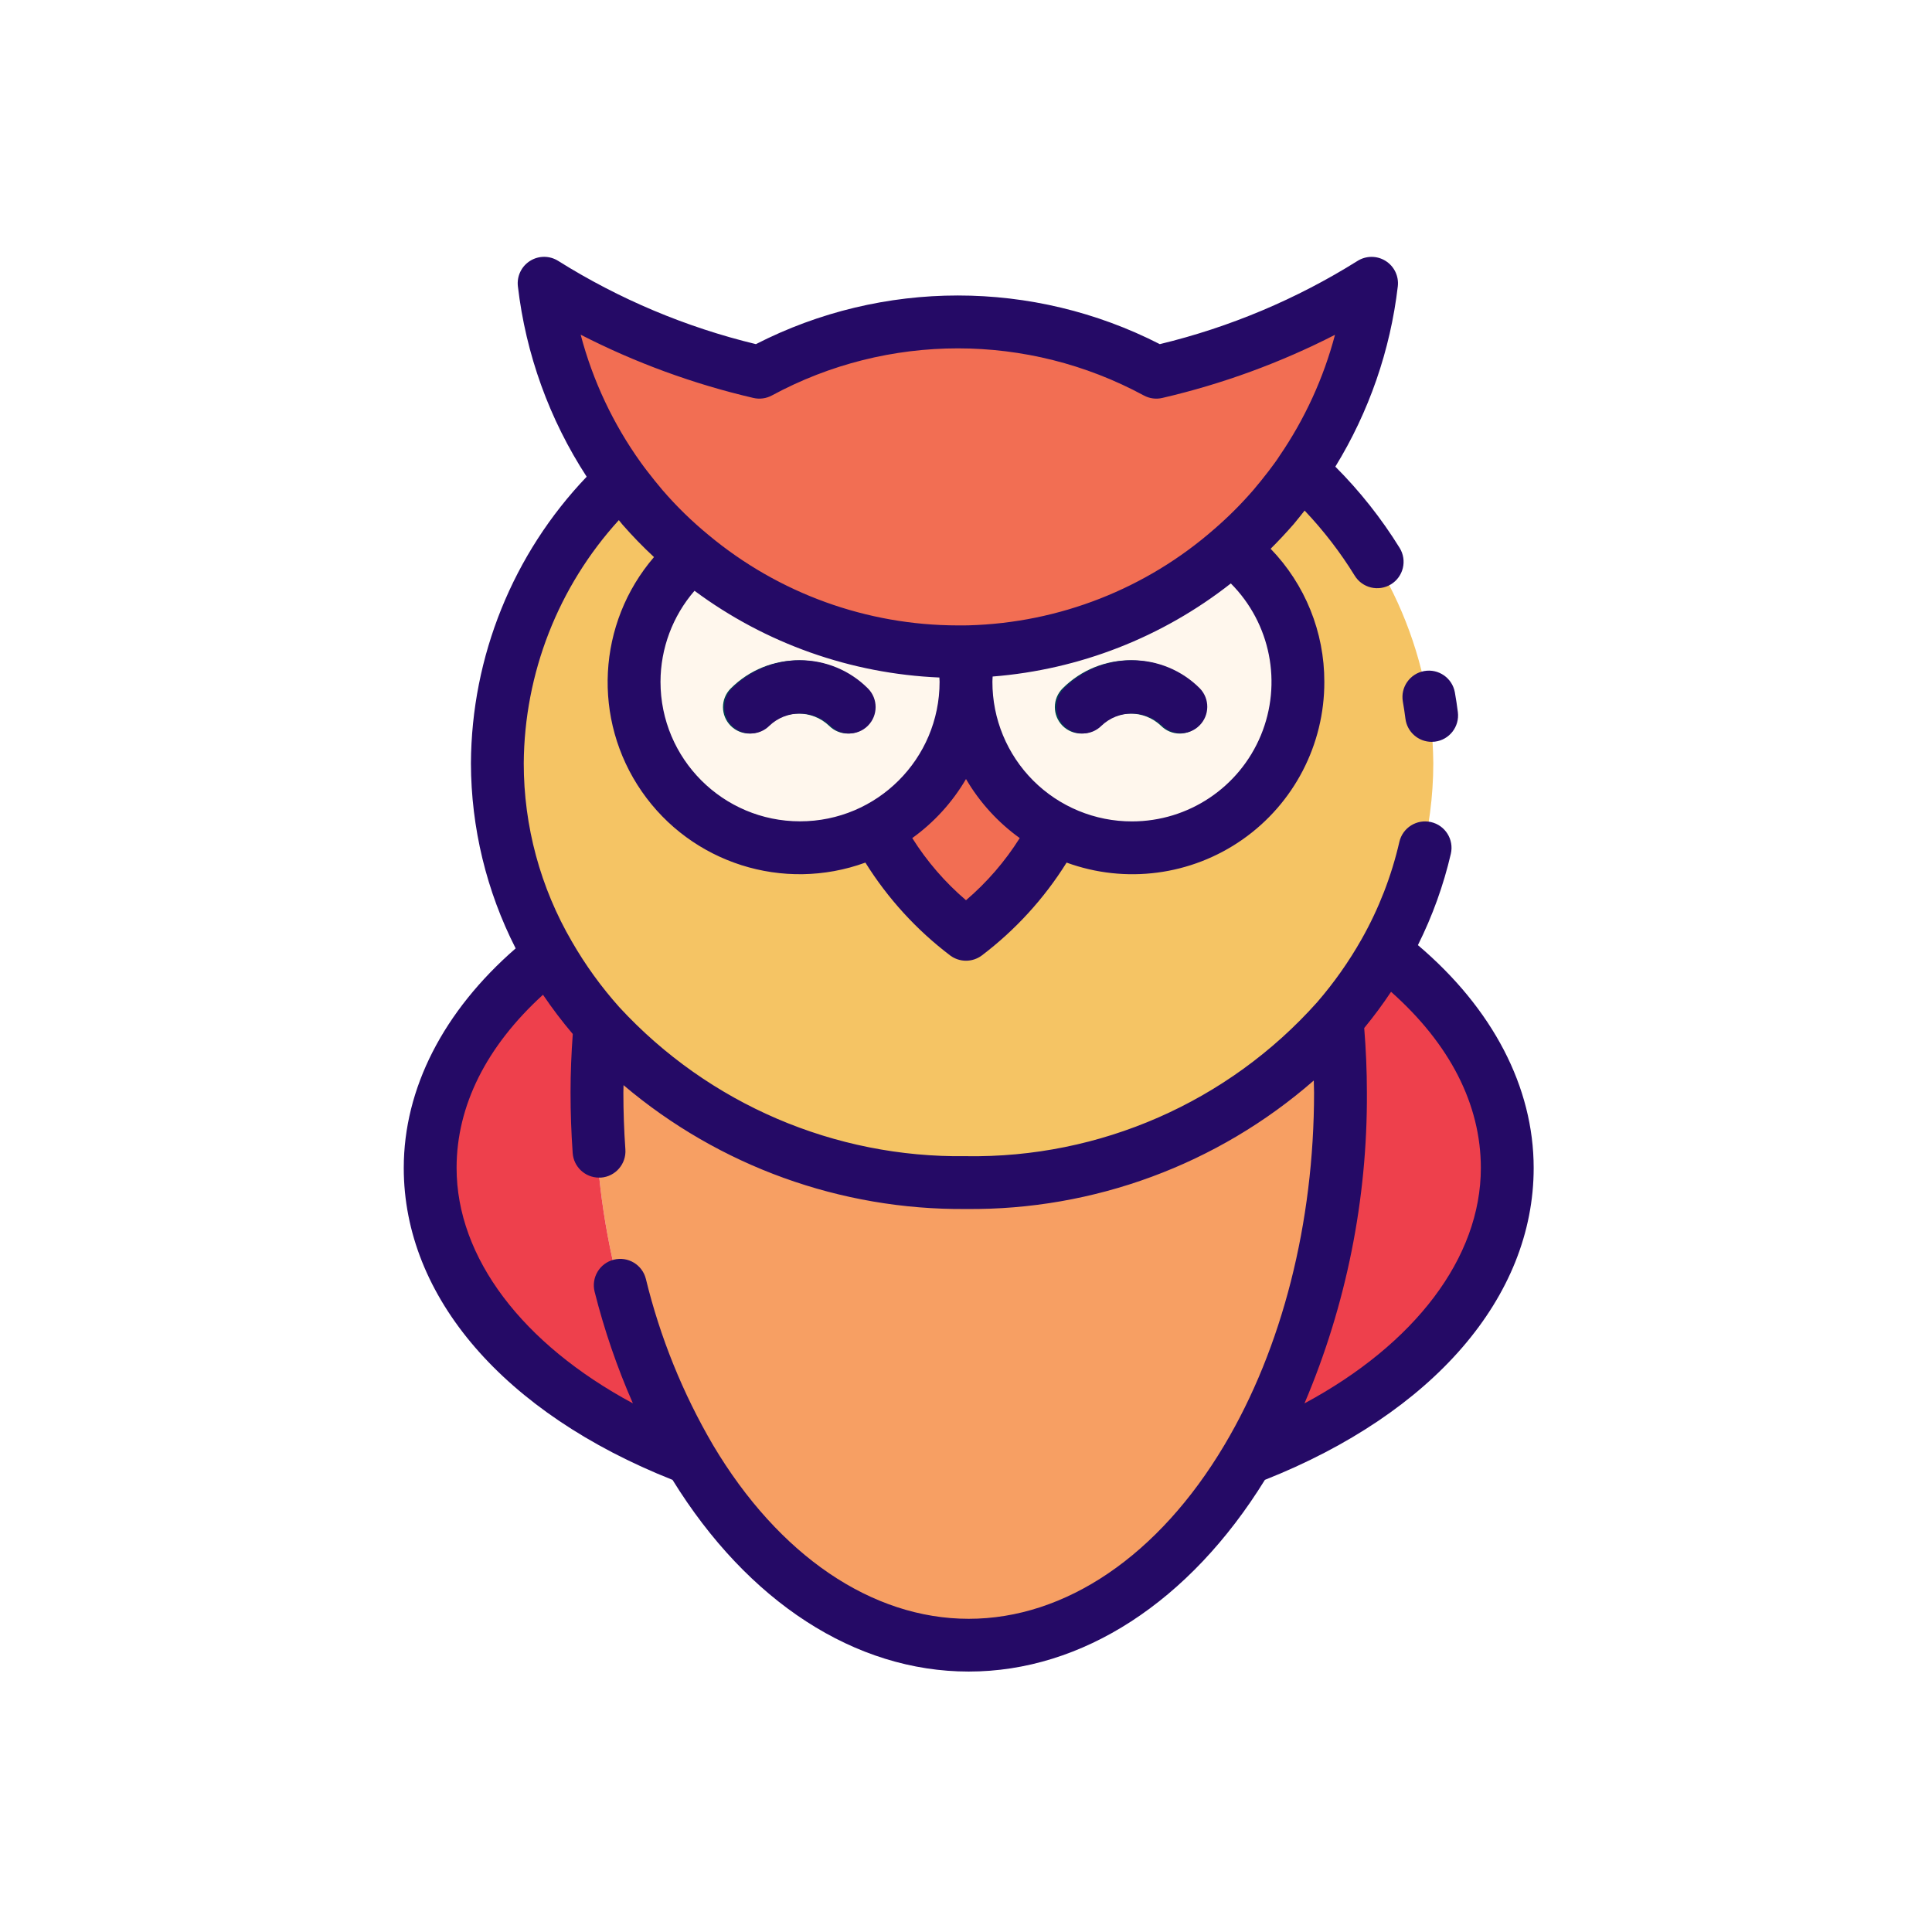
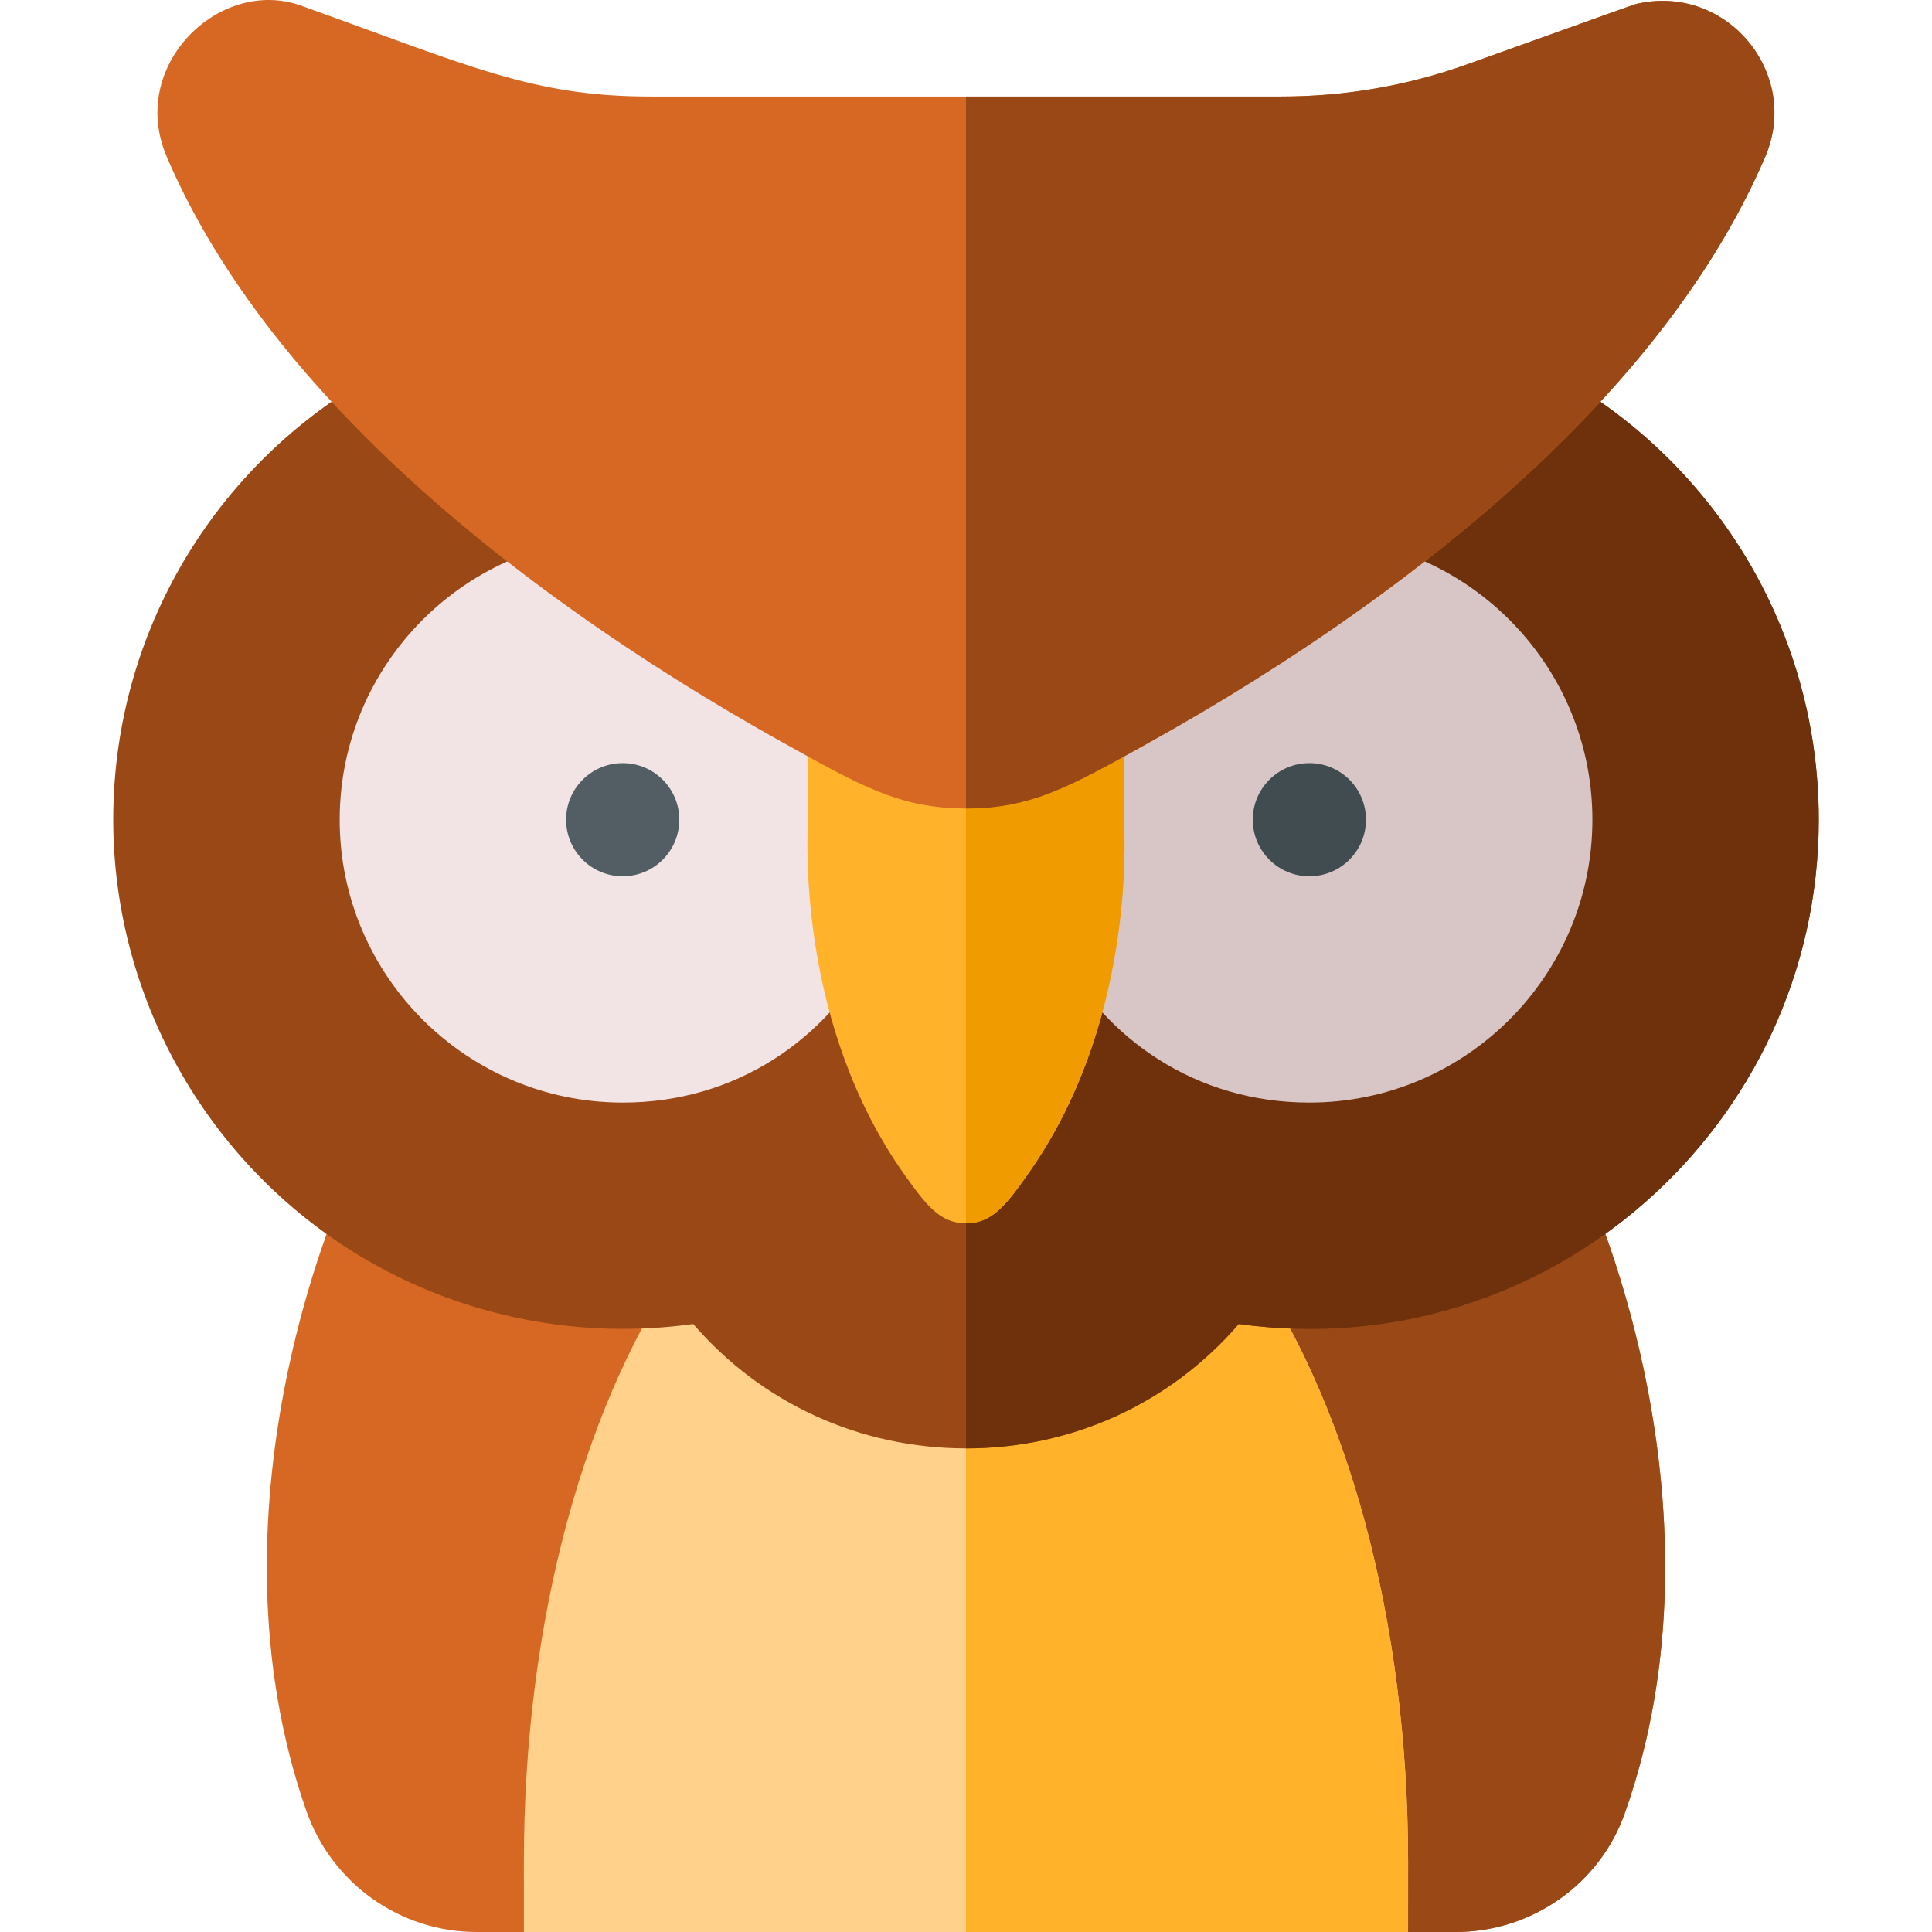
- <svg xmlns="http://www.w3.org/2000/svg" height="512" viewBox="0 0 128 128" width="512">
+ <svg xmlns="http://www.w3.org/2000/svg" id="Capa_1" enable-background="new 0 0 512 512" height="512" viewBox="0 0 512 512" width="512">
  <g>
    <g>
-       <g fill="#f5c464">
-         <path d="m86.135 31.17c-.11.17-.22.34-.34.5-.15.2-.29.4-.44.59-.35.46-.71.9-1.08 1.34a26.829 26.829 0 0 1 -2.77 2.77 11.01 11.01 0 0 1 4.39 8.8 11.014 11.014 0 0 1 -10.06 10.96c-.31.03-.62.04-.93.04a10.869 10.869 0 0 1 -4.42-.93 6.97 6.97 0 0 1 -.78-.37 11.02 11.02 0 0 1 -5.8-9.7 11.02 11.02 0 0 1 -5.8 9.7c-.3.16-.6.3-.91.43a10.96 10.96 0 0 1 -4.29.87c-.23 0-.45-.01-.68-.02a11 11 0 0 1 -6.47-19.33 26.407 26.407 0 0 1 -3.3-3.22c-.37-.44-.73-.88-1.08-1.34-.12-.15-.23-.31-.35-.47a26.1 26.1 0 0 0 -8.17 18.78 25.322 25.322 0 0 0 3.43 12.7 27.523 27.523 0 0 0 3.36 4.64 32.471 32.471 0 0 0 24.26 10.44 32.387 32.387 0 0 0 24.595-10.81 27.4 27.4 0 0 0 3.14-4.46 25.359 25.359 0 0 0 3.32-12.51 26.252 26.252 0 0 0 -8.825-19.4z" />
-         <path d="m63.725 43.19a10.723 10.723 0 0 1 .18 1.98 10.912 10.912 0 0 1 .18-1.99c-.12 0-.24.01-.36.01z" />
-       </g>
-       <path d="m90.775 18.77a27.418 27.418 0 0 1 -4.64 12.4c-.11.17-.22.34-.34.5-.15.2-.29.4-.44.59-.35.46-.71.9-1.08 1.34a26.829 26.829 0 0 1 -2.77 2.77 27.409 27.409 0 0 1 -17.42 6.81c-.12 0-.24.01-.36.01h-.36a27.409 27.409 0 0 1 -17.61-6.37 26.407 26.407 0 0 1 -3.3-3.22c-.37-.44-.73-.88-1.08-1.34-.12-.15-.23-.31-.35-.47l-.09-.12a27.451 27.451 0 0 1 -4.98-12.9 46.5 46.5 0 0 0 14.26 5.89 27.629 27.629 0 0 1 26.3 0 46.5 46.5 0 0 0 14.26-5.89z" fill="#f26e53" />
-       <path d="m69.705 54.87c-1.28 3.69-5.8 7.03-5.8 7.03s-4.52-3.34-5.8-7.03a11.02 11.02 0 0 0 5.8-9.7 11.02 11.02 0 0 0 5.8 9.7z" fill="#f26e53" />
-       <path d="m63.905 45.17a11 11 0 1 1 -18.15-8.35 27.409 27.409 0 0 0 17.61 6.37h.36a10.723 10.723 0 0 1 .18 1.98z" fill="#fff7ed" />
-       <path d="m85.9 45.17a11 11 0 1 1 -21.81-1.99 27.409 27.409 0 0 0 17.42-6.81 11.01 11.01 0 0 1 4.39 8.8z" fill="#fff7ed" />
-       <path d="m56.17 48.6a1.743 1.743 0 0 1 -1.237-.513 2.93 2.93 0 0 0 -4.045 0 1.75 1.75 0 0 1 -2.476-2.475 6.36 6.36 0 0 1 8.995 0 1.751 1.751 0 0 1 -1.237 2.988z" fill="#004452" />
-       <path d="m78.16 48.6a1.741 1.741 0 0 1 -1.237-.513 2.93 2.93 0 0 0 -4.045 0 1.75 1.75 0 1 1 -2.478-2.479 6.359 6.359 0 0 1 8.994 0 1.751 1.751 0 0 1 -1.234 2.992z" fill="#004452" />
-       <path d="m88.715 72.38a47.812 47.812 0 0 1 -6.19 24.26c-4.51 7.58-11.1 12.36-18.44 12.36s-13.93-4.78-18.44-12.36a47.812 47.812 0 0 1 -6.19-24.26c0-1.51.06-3.01.19-4.47a32.471 32.471 0 0 0 24.26 10.44 32.387 32.387 0 0 0 24.595-10.81c.145 1.58.215 3.2.215 4.84z" fill="#f79f63" />
-       <g fill="#ee404c">
-         <path d="m39.455 72.38a47.812 47.812 0 0 0 6.19 24.26c-10.33-3.94-17.24-11.09-17.24-19.26 0-5.35 2.95-10.25 7.88-14.11a27.523 27.523 0 0 0 3.36 4.64c-.13 1.46-.19 2.96-.19 4.47z" />
-         <path d="m99.765 77.38c0 8.17-6.91 15.32-17.24 19.26a47.812 47.812 0 0 0 6.19-24.26c0-1.64-.07-3.26-.22-4.84a27.4 27.4 0 0 0 3.14-4.46c5.08 3.89 8.13 8.86 8.13 14.3z" />
-       </g>
+       <path d="m430.59 480.535c-6.644 18.784-24.651 31.465-44.86 31.465h-259.47c-20.27 0-38.4-12.924-45.1-32.155-27.86-79.822 8.64-161.494 10.21-164.932 3.694-8.097 13.543-11.17 21.17-6.757 22.903 13.242 49.572 16.979 74.37 11.744 6.144-1.301 12.357 1.382 15.63 6.397-.01 0-.01 0-.01 0 24.286 35.355 78.451 37.487 105.6 1.829.91-1.189 1.36-1.869 1.37-1.879.14-.21.28-.41.44-.61 3.46-4.728 9.36-6.967 15.15-5.737 24.806 5.236 51.474 1.493 74.37-11.744 7.662-4.436 17.471-1.309 21.16 6.757 1.58 3.458 38.29 85.59 9.97 165.622z" fill="#d66823" />
    </g>
-     <g fill="#250a66">
-       <path d="m92.941 46.476q.1.566.173 1.141a1.75 1.75 0 0 0 1.735 1.532 1.628 1.628 0 0 0 .219-.013 1.75 1.75 0 0 0 1.519-1.954c-.056-.443-.122-.881-.2-1.318a1.75 1.75 0 0 0 -3.446.612z" />
-       <path d="m57.5 45.608a6.36 6.36 0 0 0 -9 0 1.75 1.75 0 0 0 2.476 2.475 2.93 2.93 0 0 1 4.045 0 1.75 1.75 0 1 0 2.479-2.475z" />
-       <path d="m75 43.745a6.317 6.317 0 0 0 -4.5 1.863 1.75 1.75 0 1 0 2.475 2.475 2.93 2.93 0 0 1 4.045 0 1.75 1.75 0 0 0 2.474-2.475 6.32 6.32 0 0 0 -4.494-1.863z" />
-       <path d="m101.61 77.38c0-5.363-2.714-10.559-7.67-14.763a27.465 27.465 0 0 0 2.183-6.056 1.75 1.75 0 0 0 -3.412-.781 24.052 24.052 0 0 1 -2.5 6.441 25.765 25.765 0 0 1 -2.946 4.179 30.521 30.521 0 0 1 -23.265 10.2 30.664 30.664 0 0 1 -22.956-9.858 25.912 25.912 0 0 1 -3.144-4.342 23.41 23.41 0 0 1 -3.2-11.83 24.155 24.155 0 0 1 6.3-16.11c.079.094.149.188.229.283a28.518 28.518 0 0 0 2.1 2.165 12.721 12.721 0 0 0 14.005 20.241 23.033 23.033 0 0 0 5.626 6.159 1.752 1.752 0 0 0 2.08 0 23.036 23.036 0 0 0 5.625-6.159 12.715 12.715 0 0 0 17.075-11.979 12.643 12.643 0 0 0 -3.557-8.813q.774-.769 1.526-1.63c.252-.3.486-.6.725-.9a26.348 26.348 0 0 1 3.317 4.309 1.749 1.749 0 0 0 2.982-1.83 29.842 29.842 0 0 0 -4.263-5.389 29.366 29.366 0 0 0 4.138-11.946 1.75 1.75 0 0 0 -2.679-1.678 44.218 44.218 0 0 1 -13.089 5.507 29.382 29.382 0 0 0 -26.759 0 44.179 44.179 0 0 1 -13.09-5.509 1.75 1.75 0 0 0 -2.68 1.676 29.359 29.359 0 0 0 4.558 12.617 27.7 27.7 0 0 0 -7.669 18.986 27.162 27.162 0 0 0 2.964 12.263c-4.791 4.167-7.414 9.281-7.414 14.547 0 8.553 6.65 16.241 17.807 20.665 4.985 8.078 12.1 12.7 19.623 12.7s14.638-4.628 19.622-12.7c11.158-4.424 17.808-12.111 17.808-20.665zm-57.85-32.21a9.238 9.238 0 0 1 2.253-6.029 29.306 29.306 0 0 0 16.224 5.746c0 .095.013.187.013.283a9.245 9.245 0 1 1 -18.49 0zm20.24 14.473a18.072 18.072 0 0 1 -3.56-4.118 12.763 12.763 0 0 0 3.56-3.912 12.763 12.763 0 0 0 3.56 3.912 18.072 18.072 0 0 1 -3.56 4.118zm11-5.223a9.232 9.232 0 0 1 -9.25-9.25c0-.119.011-.232.015-.348a29.268 29.268 0 0 0 15.781-6.168 9.243 9.243 0 0 1 -6.546 15.766zm-25.094-28.057a1.747 1.747 0 0 0 1.238-.165 25.883 25.883 0 0 1 24.632 0 1.738 1.738 0 0 0 1.238.165 49.793 49.793 0 0 0 11.433-4.181 25.925 25.925 0 0 1 -3.684 8.035c-.089.136-.177.274-.276.406l-.163.221c-.082.113-.163.224-.265.355-.333.437-.675.856-1.01 1.253a25.244 25.244 0 0 1 -2.6 2.6 25.783 25.783 0 0 1 -16.269 6.378h-.059c-.066 0-.133 0-.2.005h-.462a25.833 25.833 0 0 1 -16.5-5.976 24.843 24.843 0 0 1 -3.067-2.99c-.351-.418-.694-.837-1.053-1.308-.059-.073-.114-.15-.171-.227l-.213-.29a25.817 25.817 0 0 1 -3.984-8.469 49.854 49.854 0 0 0 11.435 4.188zm14.274 80.887c-6.413 0-12.586-4.193-16.937-11.507a40.933 40.933 0 0 1 -4.453-11.015 1.75 1.75 0 0 0 -3.395.852 46.916 46.916 0 0 0 2.535 7.395c-7.3-3.924-11.68-9.64-11.68-15.595 0-4.122 1.974-8.057 5.725-11.475a29.344 29.344 0 0 0 1.973 2.6c-.091 1.247-.148 2.539-.148 3.877s.048 2.685.142 4.012a1.749 1.749 0 0 0 1.743 1.626h.126a1.75 1.75 0 0 0 1.622-1.869c-.088-1.245-.133-2.511-.133-3.764 0-.167.008-.327.01-.493a34.64 34.64 0 0 0 22.69 8.206 34.5 34.5 0 0 0 23.042-8.513c0 .266.018.524.018.793 0 8.636-2.111 16.933-5.944 23.365-4.35 7.312-10.523 11.505-16.936 11.505zm22.246-14.273a51.921 51.921 0 0 0 4.134-20.6c0-1.473-.067-2.9-.177-4.268a29.11 29.11 0 0 0 1.778-2.4c3.9 3.462 5.949 7.466 5.949 11.672 0 5.955-4.381 11.672-11.684 15.596z" />
+     <path d="m430.59 480.535c-6.644 18.784-24.651 31.465-44.86 31.465h-129.75v-158.135c20.593 0 39.771-9.479 52.15-25.738.91-1.189 1.36-1.869 1.37-1.879.14-.21.28-.41.44-.61 3.46-4.728 9.36-6.967 15.15-5.737 24.806 5.236 51.474 1.493 74.37-11.744 7.662-4.436 17.471-1.309 21.16 6.757 1.58 3.457 38.29 85.589 9.97 165.621z" fill="#9a4916" />
+     <g>
+       <path d="m373.16 493.489c0 .19 0 8.756-.01 18.511h-234.31c-.01-10.465-.01-18.281-.01-18.511 0-63.71 15.91-122.602 43.64-161.564 5.164-7.255 12.278-6.297 19.6-6.297.16.22.32.44.47.67-.01 0-.01 0-.01 0 24.088 35.067 78.258 37.741 105.6 1.829.91-1.189 1.36-1.869 1.37-1.879.14-.21.28-.41.44-.61h7.36c4.85 0 9.41 2.349 12.22 6.307 27.73 38.952 43.64 97.834 43.64 161.544z" fill="#ffd18b" />
    </g>
+     <path d="m329.52 331.945c27.73 38.952 43.64 97.834 43.64 161.544 0 .19 0 8.756-.01 18.511h-117.15v-158.135c20.576 0 39.758-9.488 52.13-25.738.91-1.189 1.36-1.869 1.37-1.879.14-.21.28-.41.44-.61h7.36c4.85 0 9.41 2.349 12.22 6.307z" fill="#ffb22a" />
+     <g>
+       <path d="m481.99 217.229c0 80.89-71.602 145.07-153.71 133.647-18.13 21.02-44.15 32.964-72.28 32.964-28.12 0-54.15-11.935-72.28-32.964-29.66 4.128-59.96-1.699-85.84-16.562-.13-.07-.25-.14-.37-.21-41.64-24.069-67.5-68.858-67.5-116.875 0-52.285 29.96-98.683 75.31-121.053 5.68-2.799 12.5-1.739 17.05 2.649 33.08 31.895 77.62 61.081 118.68 81.882 9.197 4.684 20.351 4.853 29.88.01 41.57-21.26 85.26-49.666 118.69-81.891 4.55-4.388 11.37-5.447 17.05-2.649 45.32 22.359 75.32 68.717 75.32 121.052z" fill="#9a4916" />
+     </g>
+     <path d="m481.99 217.229c0 80.89-71.602 145.07-153.71 133.647-18.13 21.02-44.15 32.964-72.28 32.964v-199.555c5.13 0 10.25-1.189 14.93-3.568 41.57-21.26 85.26-49.666 118.69-81.891 4.55-4.388 11.37-5.447 17.05-2.649 45.32 22.359 75.32 68.717 75.32 121.052z" fill="#6e310b" />
+     <g>
+       <path d="m165.02 292.194c-41.36 0-75-33.624-75-74.965 0-41.33 33.64-74.965 75-74.965 8.885 0 12.491.847 15.68 2.999 36.934 24.874 42.089 23.57 46.47 30.006 33.46 49.352-1.951 116.925-62.15 116.925z" fill="#f2e4e4" />
+     </g>
+     <g>
+       <path d="m272.34 311.245c-5.74 8.116-9.43 12.944-16.34 12.944-.01 0-.01 0-.02 0-6.91-.01-10.54-4.838-16.3-12.914-27.88-39.291-25.95-87.509-25.49-94.595l-.1-27.417c-.04-11.355 10.99-18.611 20.07-13.284 8.461 4.997 13.454 8.288 21.82 8.306 8.584 0 13.586-3.476 21.79-8.256 9.1-5.318 20.04 1.959 20.04 13.233v27.387c.46 6.967 2.43 55.254-25.47 94.596z" fill="#ffb22a" />
+     </g>
+     <ellipse cx="165.02" cy="217.23" fill="#525e63" rx="15" ry="14.993" />
+     <g>
+       <path d="m422 217.229c0 41.341-33.64 74.965-75 74.965-60.185 0-95.617-67.544-62.13-116.955 4.302-6.353 9.292-5.039 46.18-29.816 3.145-2.199 6.61-3.159 15.95-3.159 41.36 0 75 33.635 75 74.965z" fill="#d8c5c5" />
+     </g>
+     <path d="m272.34 311.245c-5.74 8.116-9.43 12.944-16.34 12.944-.01 0-.01 0-.02 0v-139.904c8.584 0 13.586-3.476 21.79-8.256 9.1-5.318 20.04 1.959 20.04 13.233v27.387c.46 6.967 2.43 55.254-25.47 94.596z" fill="#f09b00" />
+     <g>
+       <path d="m467.82 41.522c-12.72 29.706-33.92 56.323-57.39 78.903-30.42 29.316-68.43 55.494-105.84 76.324-21.056 11.743-31.333 17.512-48.6 17.512-17.59 0-28.03-6.097-48.55-17.492-37.28-20.76-75.29-46.858-105.89-76.354-26.65-25.658-45.95-52.205-57.37-78.893-10.35-24.208 14.04-47.677 35.51-40.061 45.259 16.215 61.623 24.119 92.74 24.119h167.14c16.88 0 33.48-2.879 49.33-8.566 47.16-16.892 43.87-15.773 45.31-16.092 23.52-5.068 43.04 18.541 33.61 40.6z" fill="#d66823" />
+     </g>
+     <ellipse cx="347" cy="217.23" fill="#414c51" rx="15" ry="14.993" />
+     <path d="m467.82 41.522c-12.72 29.706-33.92 56.323-57.39 78.903-30.42 29.316-68.43 55.494-105.84 76.324-21.04 11.734-31.33 17.512-48.59 17.512v-188.681h83.57c16.88 0 33.48-2.879 49.33-8.566 47.16-16.892 43.87-15.773 45.31-16.092 23.52-5.068 43.04 18.541 33.61 40.6z" fill="#9a4916" />
  </g>
</svg>
